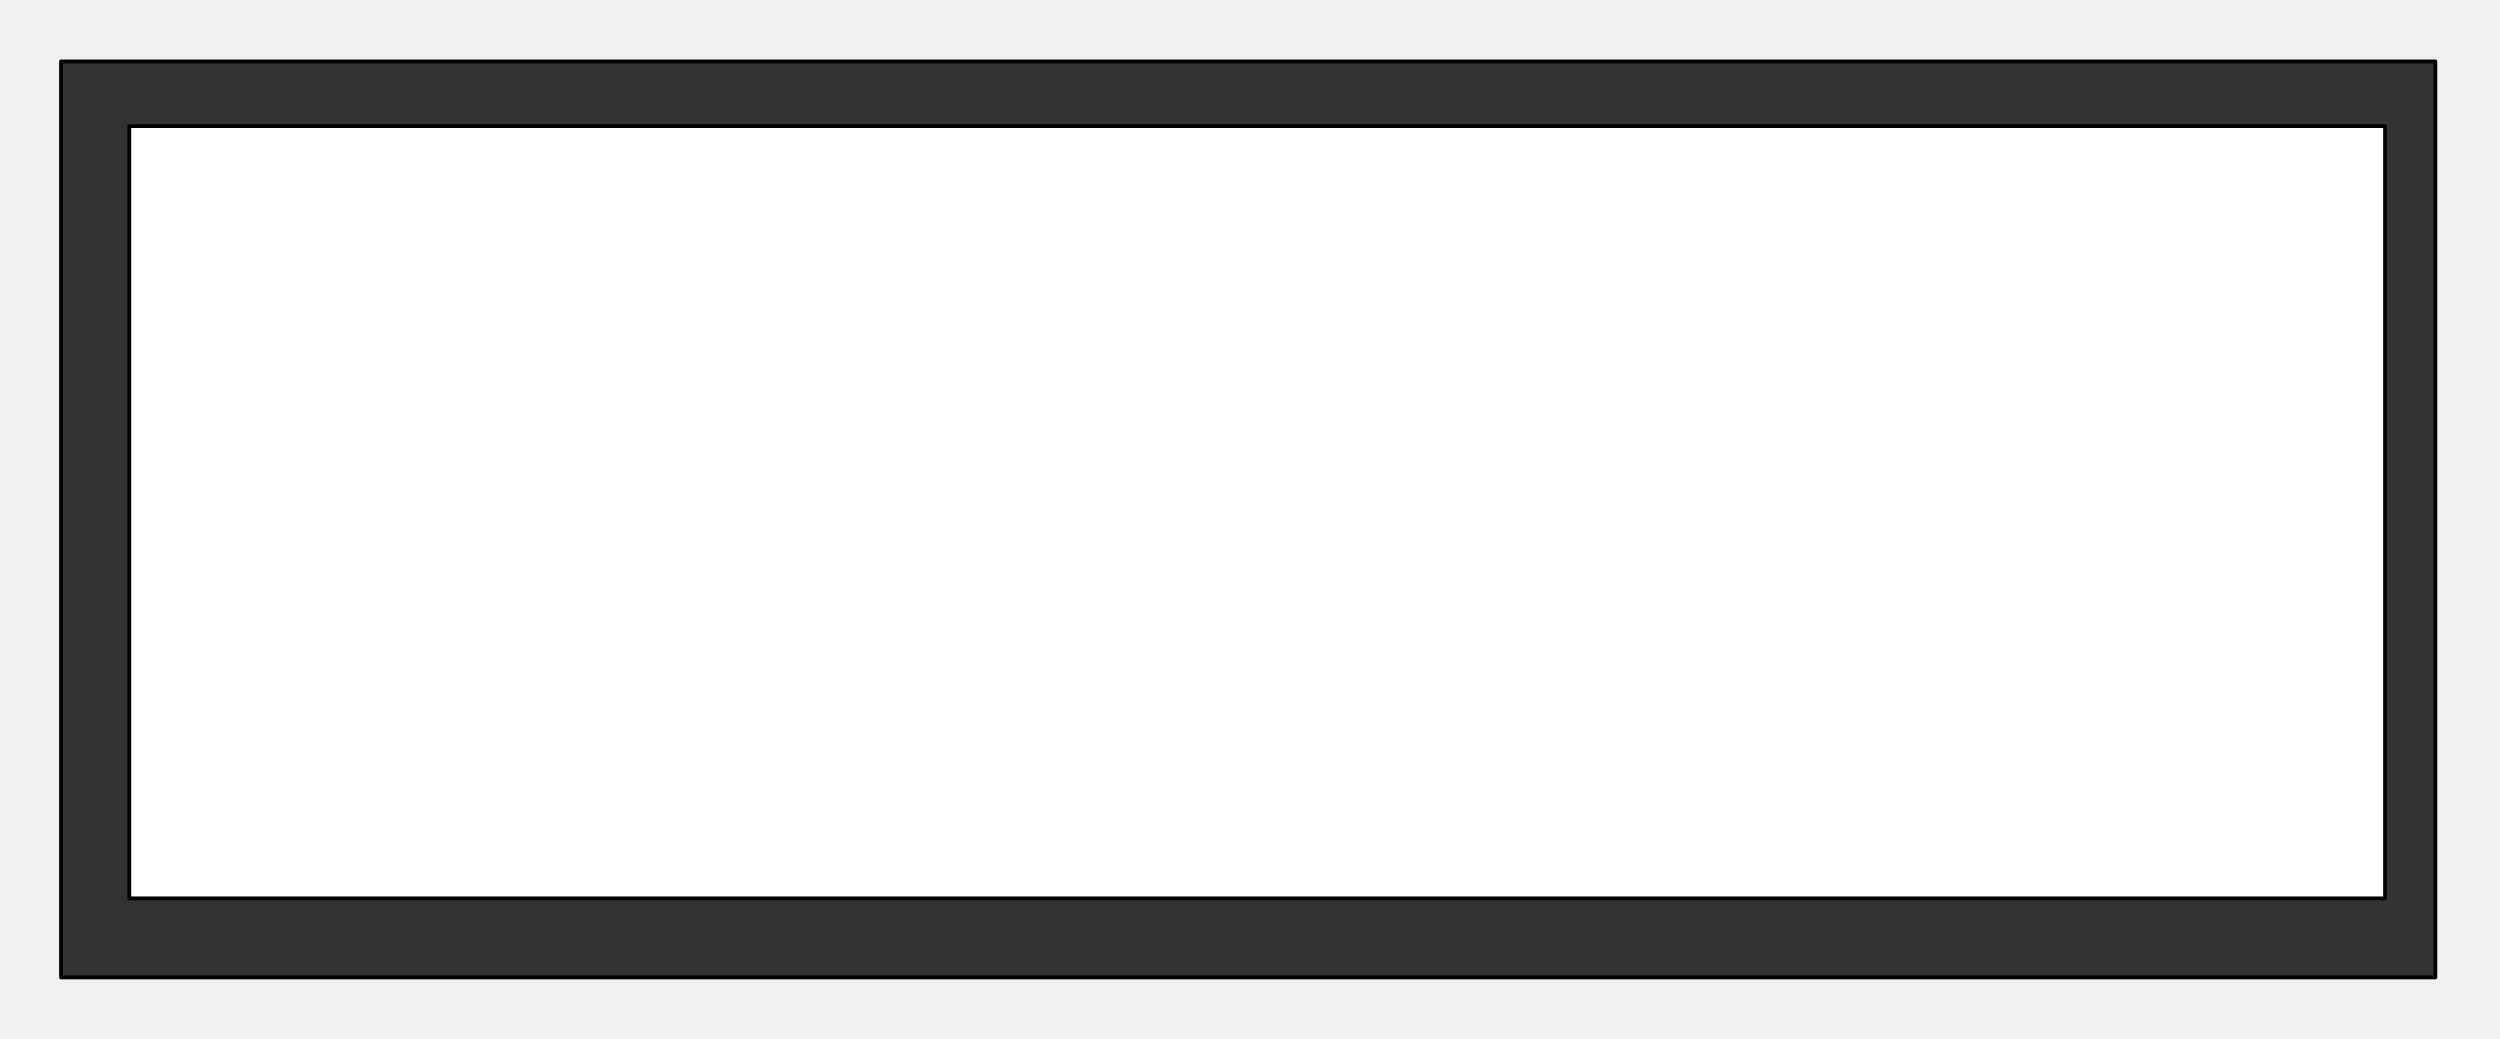
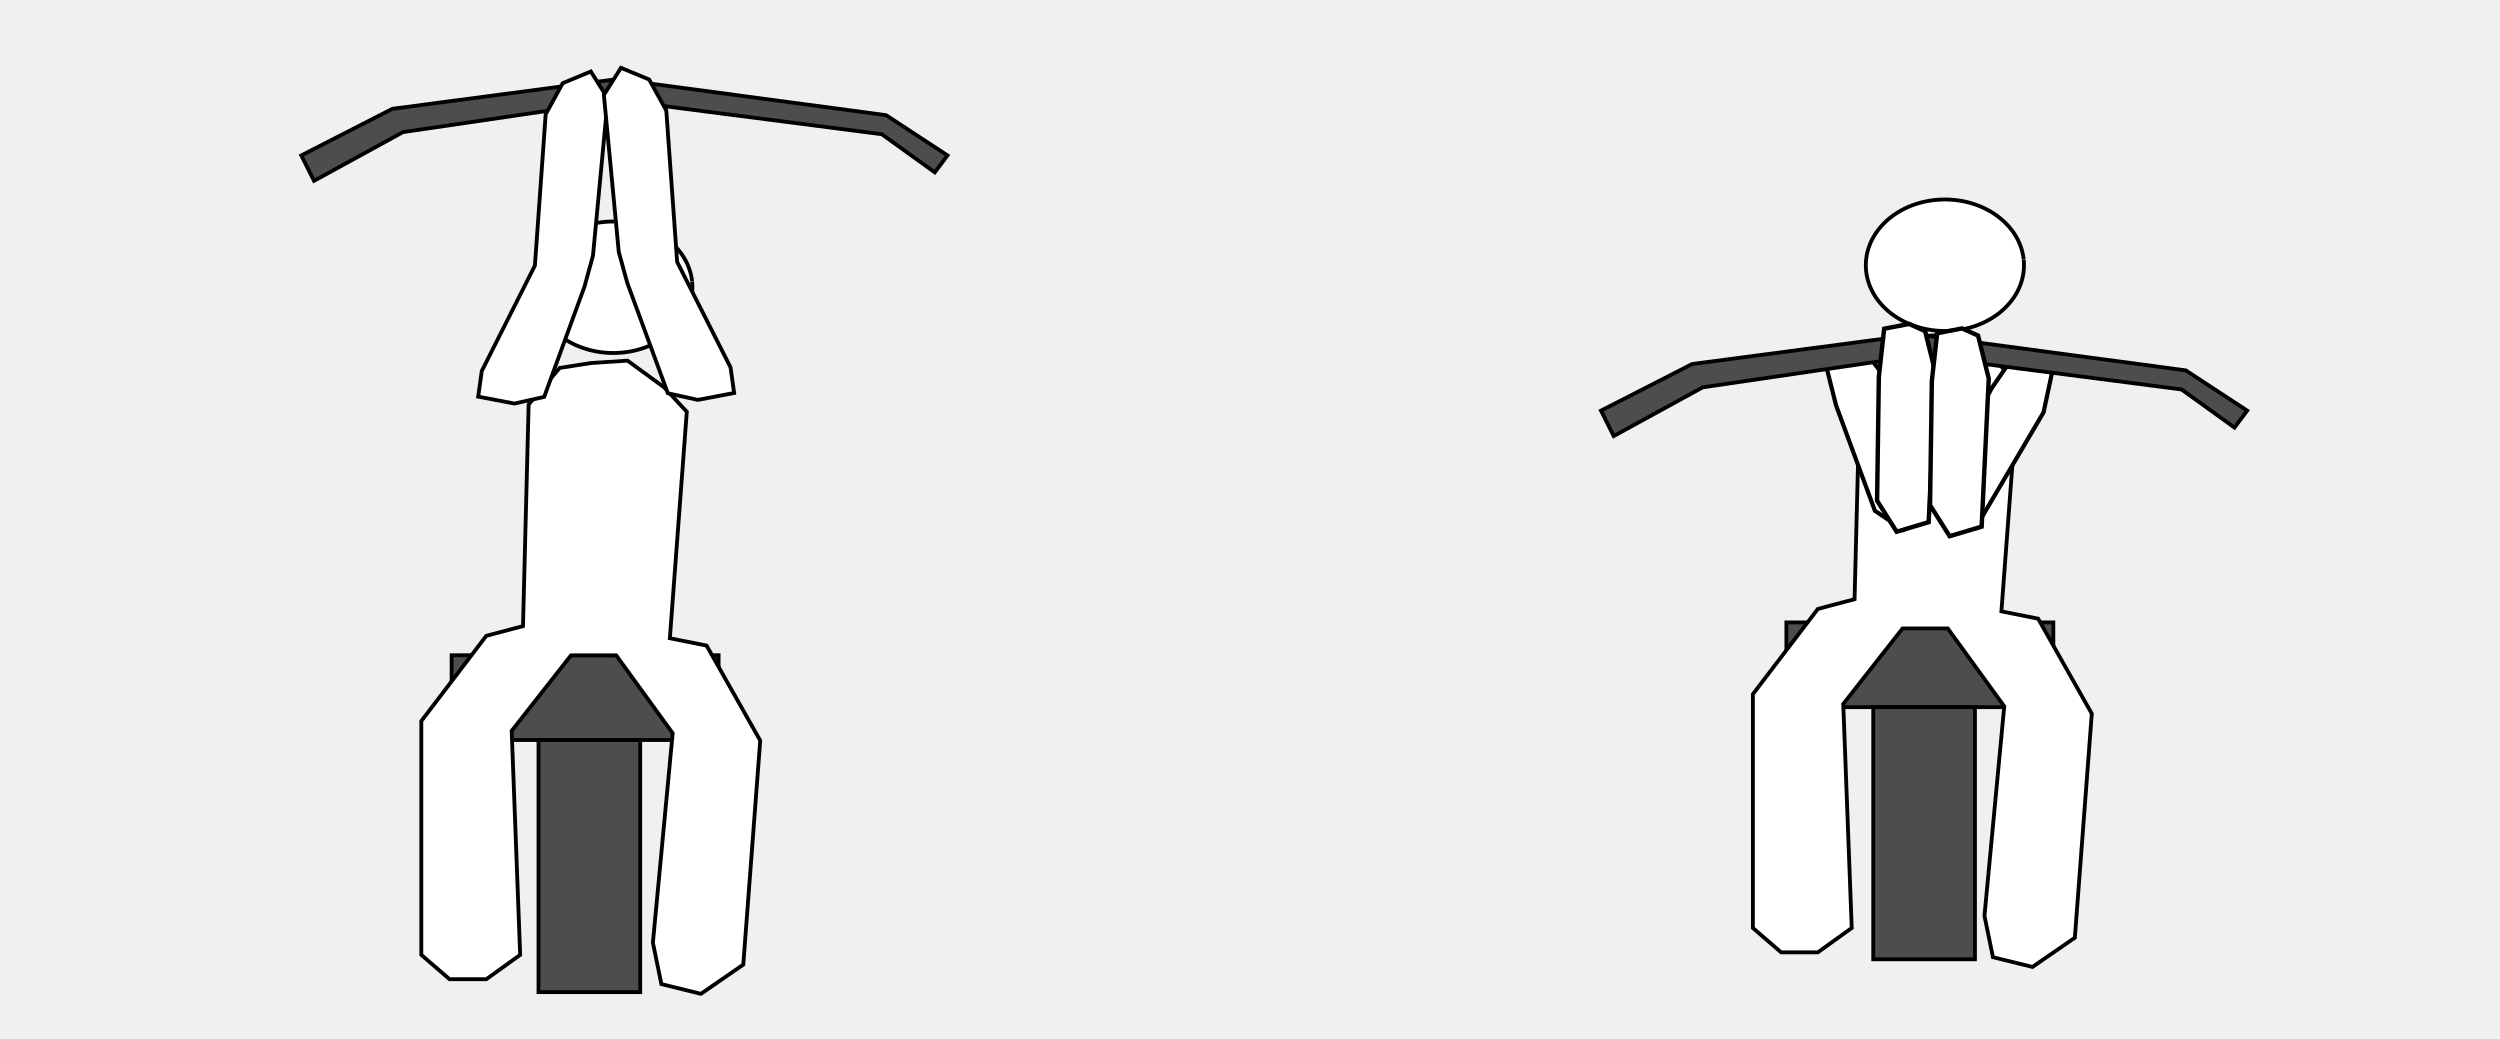
<svg xmlns="http://www.w3.org/2000/svg" width="650" height="270" id="svg2" version="1.1">
  <defs id="defs3382" />
  <style type="text/css" id="style3362">
		.equipment {fill:#4d4d4d;stroke:#000000;stroke-opacity:1}
		.body { fill:#ffffff;stroke:#000000;stroke-opacity:1 }
		.arrow { fill:#ff0000;stroke:#000000;stroke-opacity:1 }
	</style>
-   <rect style="fill:#333333;fill-opacity:1;stroke:#000000;stroke-width:1;stroke-linecap:round;stroke-linejoin:round;stroke-miterlimit:4;stroke-opacity:1;stroke-dasharray:none" id="rect3043" width="617.313" height="238.147" x="15.876" y="15.977" />
-   <rect style="fill:#ffffff;fill-opacity:1;stroke:#000000;stroke-width:1;stroke-linecap:round;stroke-linejoin:round;stroke-miterlimit:4;stroke-opacity:1;stroke-dasharray:none" id="rect3045" width="586.494" height="200.79" x="33.621" y="32.787" />
+   <rect id="rect3123-5" class="equipment" width="69.407" height="22.034" x="464.461" y="161.828" style="fill:#4d4d4d;stroke:#000000;stroke-opacity:1" />
+   <rect id="rect3125-7" class="equipment" width="26.441" height="65.551" x="487.046" y="183.862" style="fill:#4d4d4d;stroke:#000000;stroke-opacity:1" />
+   <rect id="rect3123" class="equipment" width="69.407" height="22.034" x="117.427" y="170.366" style="fill:#4d4d4d;stroke:#000000;stroke-opacity:1" />
+   <rect id="rect3125" class="equipment" width="26.441" height="65.551" x="140.012" y="192.4" style="fill:#4d4d4d;stroke:#000000;stroke-opacity:1" />
+   <path id="path7373-7" class="body" d="m 179.958,73.281 a 20.56,17.096 0 1 1 -0.009,-0.088" style="fill:#ffffff;stroke:#000000;stroke-opacity:1" />
+   <path id="path7375-7" class="body" d="m 137.447,105.162 8.077,-9.498 8.077,-1.266 9.546,-0.633 9.546,6.965 5.874,6.332 -4.406,58.887 9.546,1.9 13.951,24.695 -4.406,58.254 -11.014,7.598 -10.28,-2.533 -2.203,-10.764 5.14,-54.455 -14.686,-20.262 -11.749,0 -15.42,19.629 2.203,58.254 -8.811,6.332 -9.546,0 -7.343,-6.332 0,-60.787 16.889,-22.162 9.546,-2.533 z" style="fill:#ffffff;stroke:#000000;stroke-opacity:1" />
+   <path id="path7373" class="body" d="m 526.164,67.557 a 20.56,17.096 0 1 1 -0.009,-0.088" style="fill:#ffffff;stroke:#000000;stroke-opacity:1" />
+   <path id="path7375" class="body" d="m 483.654,98.171 8.077,-9.498 8.077,-1.266 9.546,-0.633 9.546,6.965 5.874,6.332 -4.406,58.887 9.546,1.9 13.951,24.695 -4.406,58.254 -11.014,7.598 -10.28,-2.533 -2.203,-10.764 5.14,-54.455 -14.686,-20.262 -11.749,0 -15.42,19.629 2.203,58.254 -8.811,6.332 -9.546,0 -7.343,-6.332 0,-60.787 16.889,-22.162 9.546,-2.533 z" style="fill:#ffffff;stroke:#000000;stroke-opacity:1" />
+   <path id="path3256" class="equipment" d="m 78.337,40.409 23.686,-12.119 58.39,-7.712 69.958,9.364 15.975,10.466 -3.305,4.407 -13.771,-9.915 -68.305,-8.814 -56.186,8.263 -23.136,12.669 z" style="fill:#4d4d4d;stroke:#000000;stroke-opacity:1" />
+   <path id="path7454" class="body" d="m 125.263,96.463 -0.934,6.664 9.41,1.797 7.746,-1.733 10.49,-28.692 2.203,-8.065 3.854,-40.808 -4.422,-7.041 -7.299,3.041 -4.429,8.065 -2.808,39.356 z" style="fill:#ffffff;stroke:#000000;stroke-opacity:1" />
+   <path id="path7454-6" class="body" d="m 189.937,95.512 0.939,6.664 -9.457,1.797 -7.784,-1.733 -10.543,-28.691 -2.214,-8.065 -3.873,-40.807 4.444,-7.041 7.335,3.041 4.451,8.065 2.822,39.355 z" style="fill:#ffffff;stroke:#000000;stroke-width:1.002;stroke-opacity:1" />
+   <path style="fill:#ffffff;stroke:#000000;stroke-width:1.094px;stroke-linecap:butt;stroke-linejoin:miter;stroke-opacity:1" d="m 477.363,105.352 -2.758,-10.995 5.654,-3.392 4.504,0.068 6.249,8.439 10.845,33.197 -6.98,5.111 -7.399,-4.979 z" id="path5375-4" />
+   <path style="fill:#ffffff;stroke:#000000;stroke-width:1.094px;stroke-linecap:butt;stroke-linejoin:miter;stroke-opacity:1" d="m 517.889,100.854 6.417,-9.344 6.285,1.994 2.93,3.422 -2.191,10.269 -17.709,30.1 -8.451,-1.85 -1.164,-8.842 z" id="path5375-4-4" />
+   <path id="path3256-3" class="equipment" d="m 416.262,106.767 23.686,-12.119 58.39,-7.712 69.958,9.364 15.975,10.466 -3.305,4.407 -13.771,-9.915 -68.305,-8.814 -56.186,8.263 -23.136,12.669 z" style="fill:#4d4d4d;stroke:#000000;stroke-opacity:1" />
+   <path style="fill:#ffffff;stroke:#000000;stroke-width:1.148px;stroke-linecap:butt;stroke-linejoin:miter;stroke-opacity:1" d="m 488.503,97.886 1.387,-12.418 6.475,-1.242 4.162,1.863 2.775,11.176 -1.85,38.496 -8.325,2.484 -5.087,-8.072 z" id="path5375" />
+   <path style="fill:#ffffff;stroke:#000000;stroke-width:1.148px;stroke-linecap:butt;stroke-linejoin:miter;stroke-opacity:1" d="m 502.278,99.053 1.387,-12.418 6.475,-1.242 4.162,1.863 2.775,11.176 -1.85,38.496 -8.325,2.484 -5.087,-8.072 z" id="path5375-7" />
</svg>
